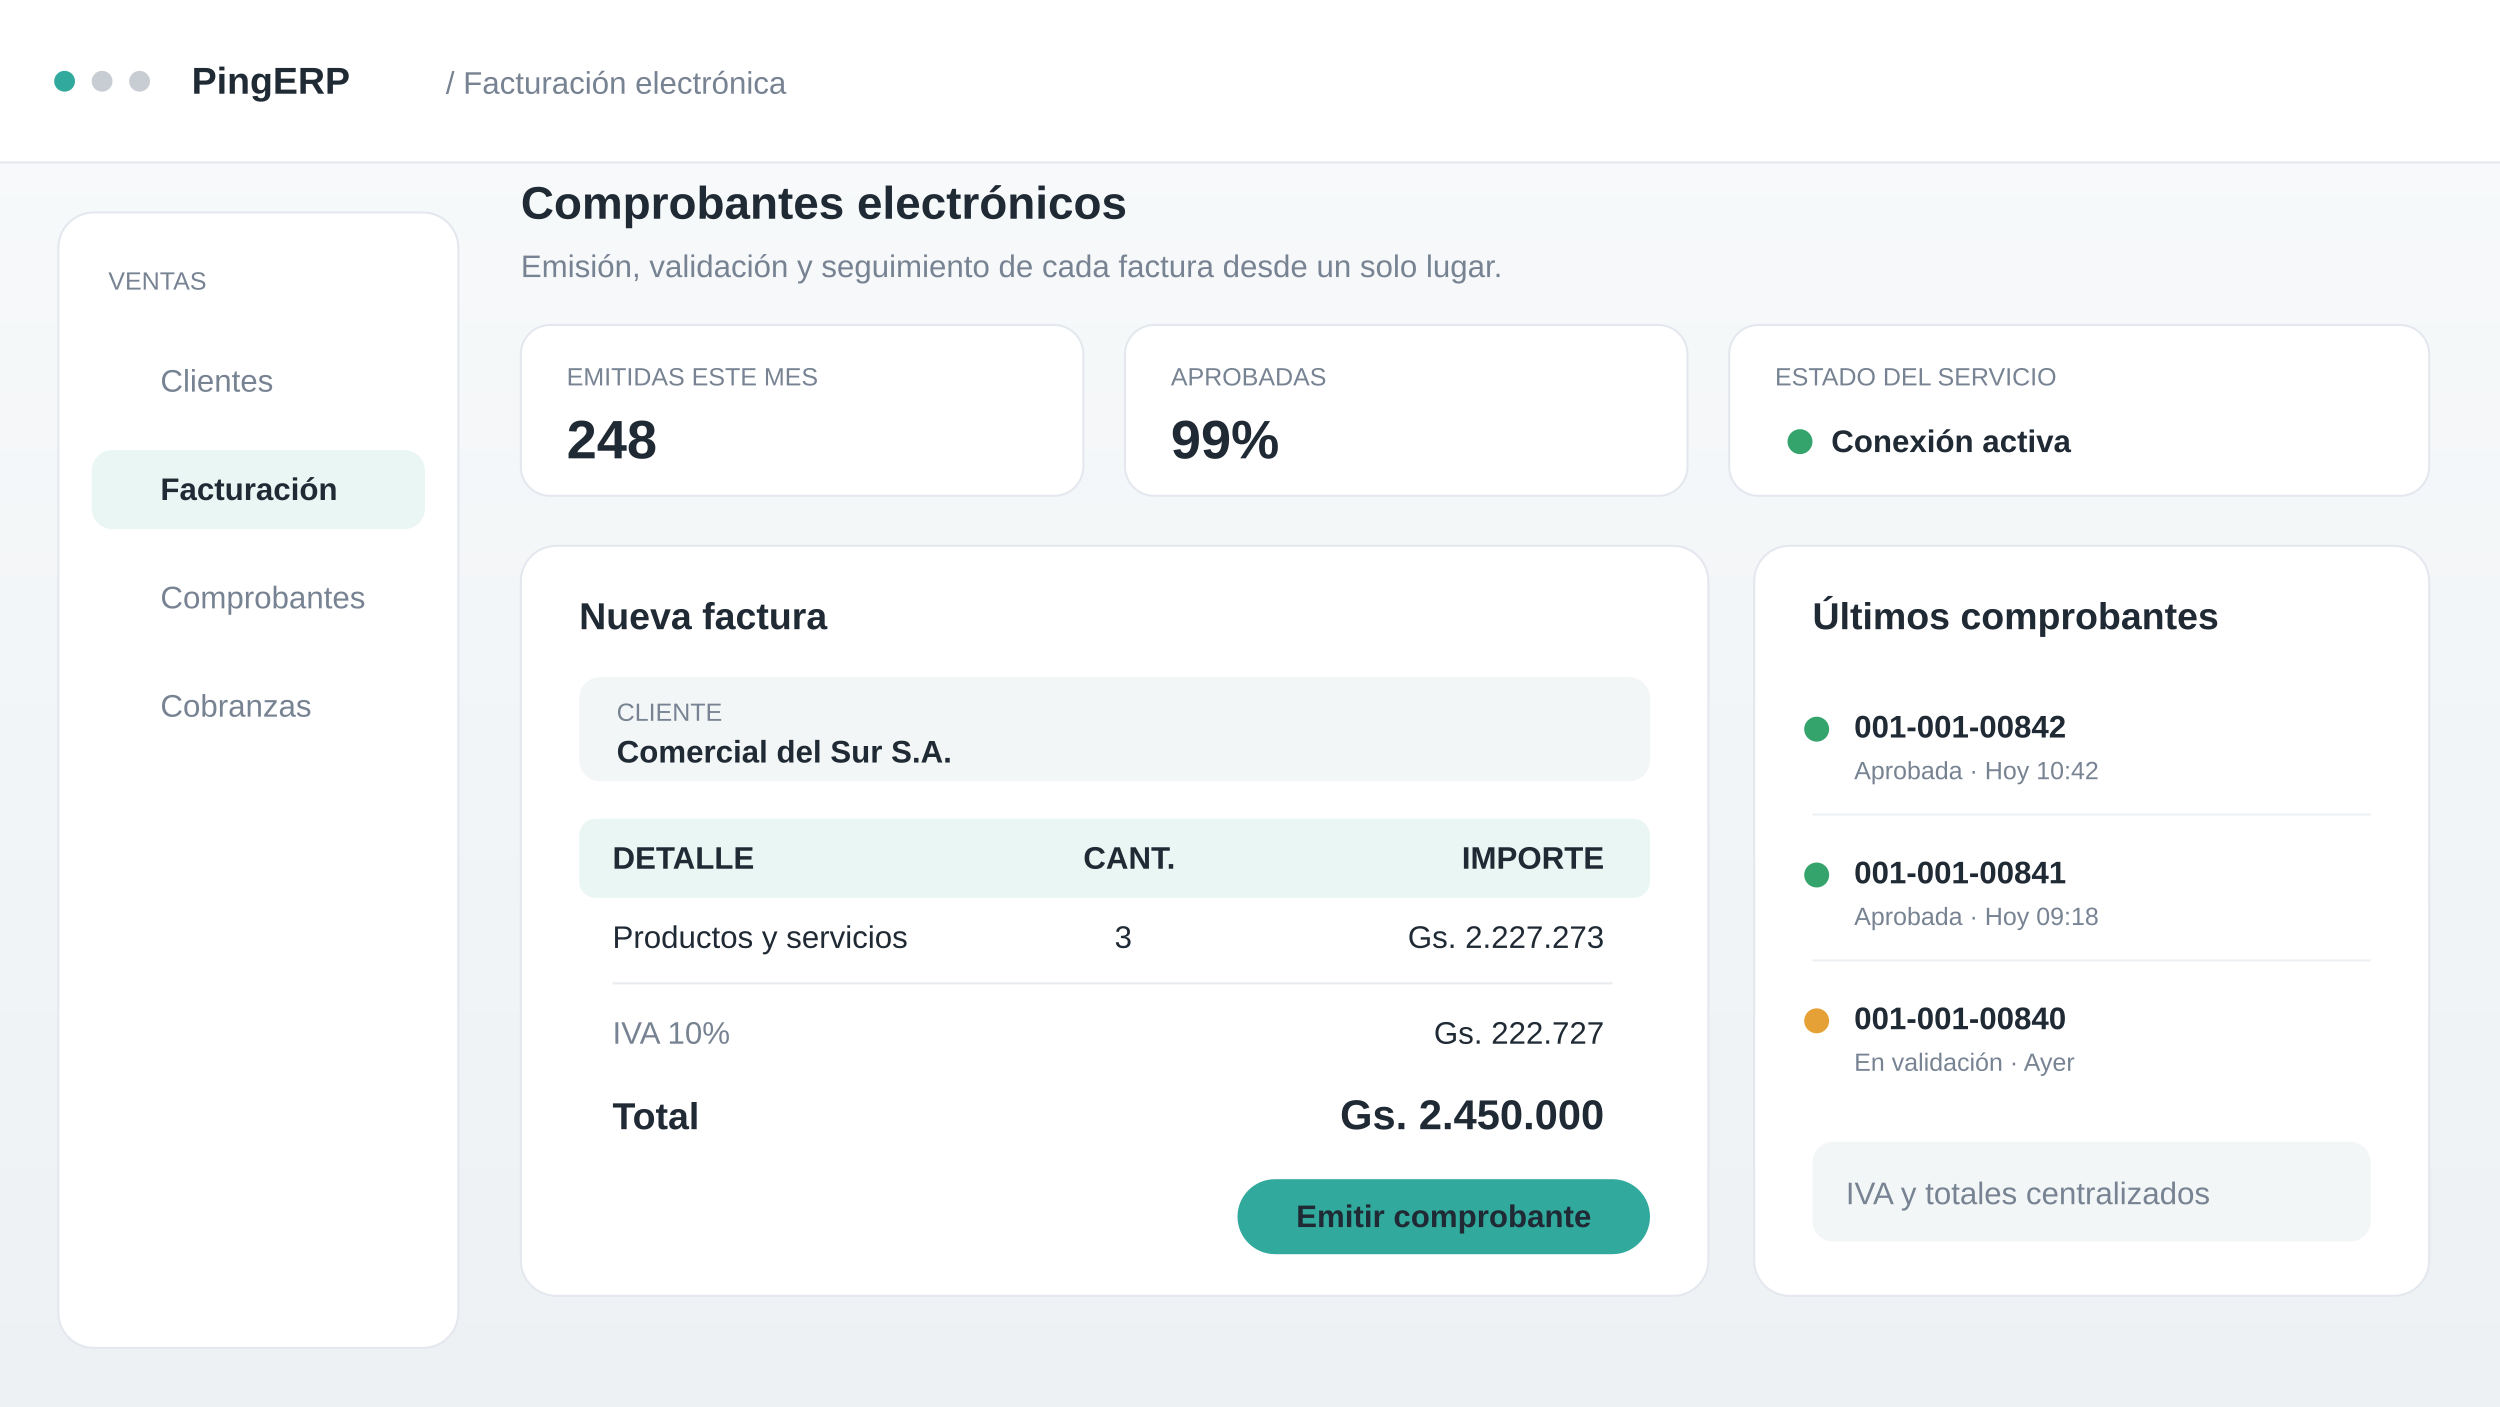
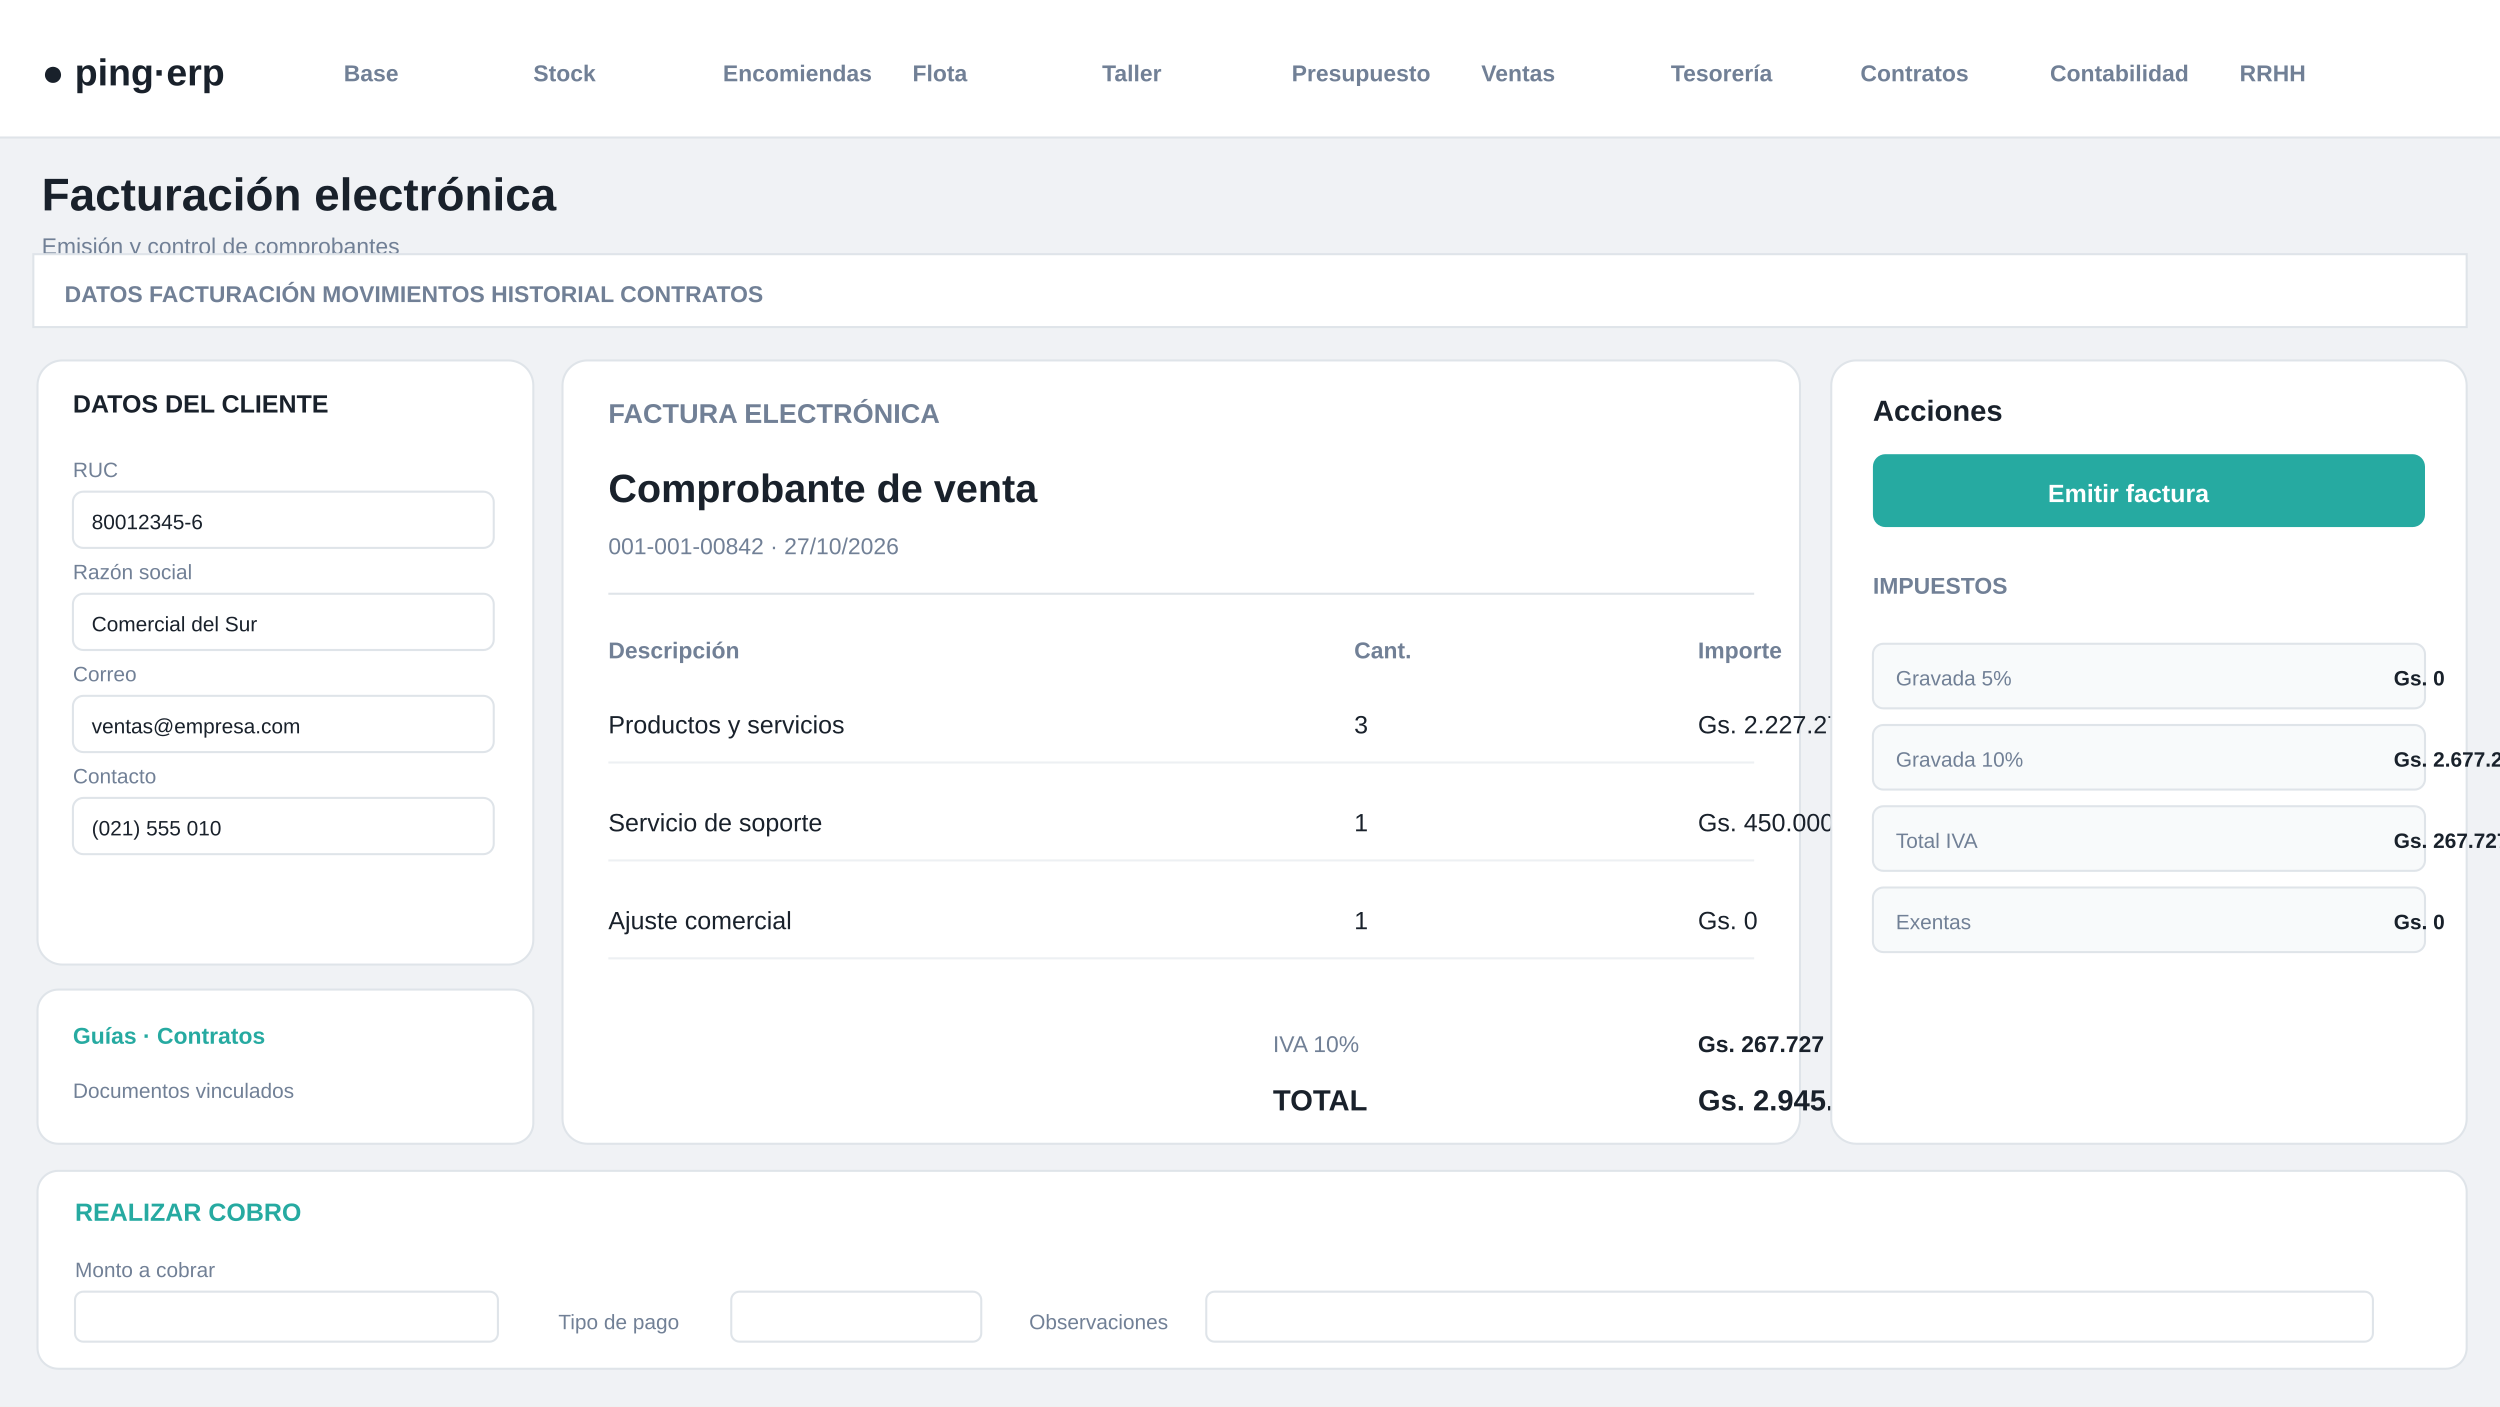
- <svg xmlns="http://www.w3.org/2000/svg" viewBox="0 0 1200 675" role="img" aria-label="Facturación electrónica">
-   <defs>
-     <linearGradient id="bg" x2="0" y2="1">
-       <stop stop-color="#f8fafb" />
-       <stop offset="1" stop-color="#edf1f4" />
-     </linearGradient>
-     <style>text{font-family:Arial,Helvetica,sans-serif;fill:#202a35}.muted{fill:#778392}.tiny{font-size:12px}.small{font-size:15px}.bold{font-weight:700}</style>
-   </defs>
-   <rect width="1200" height="675" fill="url(#bg)" />
-   <rect width="1200" height="78" fill="#fff" />
-   <line x1="0" y1="78" x2="1200" y2="78" stroke="#e4e8ee" />
-   <circle cx="31" cy="39" r="5" fill="#31a99d" />
-   <circle cx="49" cy="39" r="5" fill="#c8cdd3" />
-   <circle cx="67" cy="39" r="5" fill="#c8cdd3" />
-   <text x="92" y="45" class="bold" font-size="18">PingERP</text>
-   <text x="214" y="45" class="muted small">/ Facturación electrónica</text>
-   <rect x="28" y="102" width="192" height="545" rx="17" fill="#fff" stroke="#e4e8ee" />
-   <text x="52" y="139" class="muted tiny">VENTAS</text>
-   <text x="77" y="188" class="muted small">Clientes</text>
-   <rect x="44" y="216" width="160" height="38" rx="10" fill="#e9f6f4" />
-   <text x="77" y="240" class="bold small">Facturación</text>
-   <text x="77" y="292" class="muted small">Comprobantes</text>
-   <text x="77" y="344" class="muted small">Cobranzas</text>
-   <text x="250" y="105" class="bold" font-size="22">Comprobantes electrónicos</text>
-   <text x="250" y="133" class="muted small">Emisión, validación y seguimiento de cada factura desde un solo lugar.</text>
-   <g>
-     <rect x="250" y="156" width="270" height="82" rx="14" fill="#fff" stroke="#e4e8ee" />
-     <text x="272" y="185" class="muted tiny">EMITIDAS ESTE MES</text>
-     <text x="272" y="220" class="bold" font-size="26">248</text>
-     <rect x="540" y="156" width="270" height="82" rx="14" fill="#fff" stroke="#e4e8ee" />
-     <text x="562" y="185" class="muted tiny">APROBADAS</text>
-     <text x="562" y="220" class="bold" font-size="26">99%</text>
-     <rect x="830" y="156" width="336" height="82" rx="14" fill="#fff" stroke="#e4e8ee" />
-     <text x="852" y="185" class="muted tiny">ESTADO DEL SERVICIO</text>
-     <circle cx="864" cy="212" r="6" fill="#35a46c" />
-     <text x="879" y="217" class="bold small">Conexión activa</text>
-   </g>
-   <rect x="250" y="262" width="570" height="360" rx="17" fill="#fff" stroke="#e4e8ee" />
-   <text x="278" y="302" class="bold" font-size="18">Nueva factura</text>
-   <rect x="278" y="325" width="514" height="50" rx="10" fill="#f3f6f7" />
-   <text x="296" y="346" class="muted tiny">CLIENTE</text>
-   <text x="296" y="366" class="bold small">Comercial del Sur S.A.</text>
-   <rect x="278" y="393" width="514" height="38" rx="8" fill="#eaf6f3" />
-   <text x="294" y="417" class="bold small">DETALLE</text>
-   <text x="520" y="417" class="bold small">CANT.</text>
-   <text x="770" y="417" text-anchor="end" class="bold small">IMPORTE</text>
-   <text x="294" y="455" class="small">Productos y servicios</text>
-   <text x="535" y="455" class="small">3</text>
-   <text x="770" y="455" text-anchor="end" class="small">Gs. 2.227.273</text>
-   <line x1="294" y1="472" x2="774" y2="472" stroke="#e8ecef" />
-   <text x="294" y="501" class="muted small">IVA 10%</text>
-   <text x="770" y="501" text-anchor="end" class="small">Gs. 222.727</text>
-   <text x="294" y="542" class="bold" font-size="18">Total</text>
-   <text x="770" y="542" text-anchor="end" class="bold" font-size="20">Gs. 2.450.000</text>
-   <rect x="594" y="566" width="198" height="36" rx="18" fill="#31a99d" />
-   <text x="693" y="589" text-anchor="middle" fill="#fff" class="bold small">Emitir comprobante</text>
-   <rect x="842" y="262" width="324" height="360" rx="17" fill="#fff" stroke="#e4e8ee" />
-   <text x="870" y="302" class="bold" font-size="18">Últimos comprobantes</text>
-   <g class="small">
-     <circle cx="872" cy="350" r="6" fill="#35a46c" />
-     <text x="890" y="354" class="bold">001-001-00842</text>
-     <text x="890" y="374" class="muted tiny">Aprobada · Hoy 10:42</text>
-     <line x1="870" y1="391" x2="1138" y2="391" stroke="#edf0f3" />
-     <circle cx="872" cy="420" r="6" fill="#35a46c" />
-     <text x="890" y="424" class="bold">001-001-00841</text>
-     <text x="890" y="444" class="muted tiny">Aprobada · Hoy 09:18</text>
-     <line x1="870" y1="461" x2="1138" y2="461" stroke="#edf0f3" />
-     <circle cx="872" cy="490" r="6" fill="#e6a136" />
-     <text x="890" y="494" class="bold">001-001-00840</text>
-     <text x="890" y="514" class="muted tiny">En validación · Ayer</text>
-   </g>
-   <rect x="870" y="548" width="268" height="48" rx="10" fill="#f3f6f7" />
-   <text x="886" y="578" class="muted small">IVA y totales centralizados</text>
+ <svg xmlns="http://www.w3.org/2000/svg" viewBox="0 0 1200 675" role="img" aria-label="PingERP facturación electrónica">
+   <rect width="1200" height="675" fill="#f0f2f5" />
+   <rect x="0" y="0" width="1200" height="66" rx="0" fill="#fff" stroke="none" stroke-width="1" />
+   <text x="20" y="41" font-family="Arial,Helvetica,sans-serif" font-size="18" fill="#19212b" font-weight="700">● ping·erp</text>
+   <text x="165" y="39" font-family="Arial,Helvetica,sans-serif" font-size="11" fill="#718096" font-weight="600">Base</text>
+   <text x="256" y="39" font-family="Arial,Helvetica,sans-serif" font-size="11" fill="#718096" font-weight="600">Stock</text>
+   <text x="347" y="39" font-family="Arial,Helvetica,sans-serif" font-size="11" fill="#718096" font-weight="600">Encomiendas</text>
+   <text x="438" y="39" font-family="Arial,Helvetica,sans-serif" font-size="11" fill="#718096" font-weight="600">Flota</text>
+   <text x="529" y="39" font-family="Arial,Helvetica,sans-serif" font-size="11" fill="#718096" font-weight="600">Taller</text>
+   <text x="620" y="39" font-family="Arial,Helvetica,sans-serif" font-size="11" fill="#718096" font-weight="600">Presupuesto</text>
+   <text x="711" y="39" font-family="Arial,Helvetica,sans-serif" font-size="11" fill="#718096" font-weight="600">Ventas</text>
+   <text x="802" y="39" font-family="Arial,Helvetica,sans-serif" font-size="11" fill="#718096" font-weight="600">Tesorería</text>
+   <text x="893" y="39" font-family="Arial,Helvetica,sans-serif" font-size="11" fill="#718096" font-weight="600">Contratos</text>
+   <text x="984" y="39" font-family="Arial,Helvetica,sans-serif" font-size="11" fill="#718096" font-weight="600">Contabilidad</text>
+   <text x="1075" y="39" font-family="Arial,Helvetica,sans-serif" font-size="11" fill="#718096" font-weight="600">RRHH</text>
+   <path d="M0 66H1200" stroke="#dfe4e9" stroke-width="1" />
+   <text x="20" y="101" font-family="Arial,Helvetica,sans-serif" font-size="22" fill="#19212b" font-weight="700">Facturación electrónica</text>
+   <text x="20" y="122" font-family="Arial,Helvetica,sans-serif" font-size="11" fill="#718096" font-weight="400">Emisión y control de comprobantes</text>
+   <rect x="16" y="122" width="1168" height="35" rx="0" fill="#fff" stroke="#dfe4e9" stroke-width="1" />
+   <text x="31" y="145" font-family="Arial,Helvetica,sans-serif" font-size="11" fill="#718096" font-weight="700">DATOS FACTURACIÓN     MOVIMIENTOS     HISTORIAL     CONTRATOS</text>
+   <rect x="18" y="173" width="238" height="290" rx="12" fill="#fff" stroke="#dfe4e9" stroke-width="1" />
+   <text x="35" y="198" font-family="Arial,Helvetica,sans-serif" font-size="12" fill="#19212b" font-weight="700">DATOS DEL CLIENTE</text>
+   <text x="35" y="229" font-family="Arial,Helvetica,sans-serif" font-size="10" fill="#718096" font-weight="400">RUC</text>
+   <rect x="35" y="236" width="202" height="27" rx="5" fill="#fff" stroke="#dfe4e9" stroke-width="1" />
+   <text x="44" y="254" font-family="Arial,Helvetica,sans-serif" font-size="10" fill="#19212b" font-weight="400">80012345-6</text>
+   <text x="35" y="278" font-family="Arial,Helvetica,sans-serif" font-size="10" fill="#718096" font-weight="400">Razón social</text>
+   <rect x="35" y="285" width="202" height="27" rx="5" fill="#fff" stroke="#dfe4e9" stroke-width="1" />
+   <text x="44" y="303" font-family="Arial,Helvetica,sans-serif" font-size="10" fill="#19212b" font-weight="400">Comercial del Sur</text>
+   <text x="35" y="327" font-family="Arial,Helvetica,sans-serif" font-size="10" fill="#718096" font-weight="400">Correo</text>
+   <rect x="35" y="334" width="202" height="27" rx="5" fill="#fff" stroke="#dfe4e9" stroke-width="1" />
+   <text x="44" y="352" font-family="Arial,Helvetica,sans-serif" font-size="10" fill="#19212b" font-weight="400">ventas@empresa.com</text>
+   <text x="35" y="376" font-family="Arial,Helvetica,sans-serif" font-size="10" fill="#718096" font-weight="400">Contacto</text>
+   <rect x="35" y="383" width="202" height="27" rx="5" fill="#fff" stroke="#dfe4e9" stroke-width="1" />
+   <text x="44" y="401" font-family="Arial,Helvetica,sans-serif" font-size="10" fill="#19212b" font-weight="400">(021) 555 010</text>
+   <rect x="18" y="475" width="238" height="74" rx="10" fill="#fff" stroke="#dfe4e9" stroke-width="1" />
+   <text x="35" y="501" font-family="Arial,Helvetica,sans-serif" font-size="11" fill="#26aaa1" font-weight="700">Guías   ·   Contratos</text>
+   <text x="35" y="527" font-family="Arial,Helvetica,sans-serif" font-size="10" fill="#718096" font-weight="400">Documentos vinculados</text>
+   <rect x="270" y="173" width="594" height="376" rx="12" fill="#fff" stroke="#dfe4e9" stroke-width="1" />
+   <text x="292" y="203" font-family="Arial,Helvetica,sans-serif" font-size="13" fill="#718096" font-weight="700">FACTURA ELECTRÓNICA</text>
+   <text x="292" y="241" font-family="Arial,Helvetica,sans-serif" font-size="19" fill="#19212b" font-weight="700">Comprobante de venta</text>
+   <text x="292" y="266" font-family="Arial,Helvetica,sans-serif" font-size="11" fill="#718096" font-weight="400">001-001-00842     ·     27/10/2026</text>
+   <path d="M292 285H842" stroke="#dfe4e9" stroke-width="1" />
+   <text x="292" y="316" font-family="Arial,Helvetica,sans-serif" font-size="11" fill="#718096" font-weight="700">Descripción</text>
+   <text x="650" y="316" font-family="Arial,Helvetica,sans-serif" font-size="11" fill="#718096" font-weight="700">Cant.</text>
+   <text x="815" y="316" font-family="Arial,Helvetica,sans-serif" font-size="11" fill="#718096" font-weight="700">Importe</text>
+   <text x="292" y="352" font-family="Arial,Helvetica,sans-serif" font-size="12" fill="#19212b" font-weight="400">Productos y servicios</text>
+   <text x="650" y="352" font-family="Arial,Helvetica,sans-serif" font-size="12" fill="#19212b" font-weight="400">3</text>
+   <text x="815" y="352" font-family="Arial,Helvetica,sans-serif" font-size="12" fill="#19212b" font-weight="400">Gs. 2.227.273</text>
+   <path d="M292 366H842" stroke="#edf0f3" stroke-width="1" />
+   <text x="292" y="399" font-family="Arial,Helvetica,sans-serif" font-size="12" fill="#19212b" font-weight="400">Servicio de soporte</text>
+   <text x="650" y="399" font-family="Arial,Helvetica,sans-serif" font-size="12" fill="#19212b" font-weight="400">1</text>
+   <text x="815" y="399" font-family="Arial,Helvetica,sans-serif" font-size="12" fill="#19212b" font-weight="400">Gs. 450.000</text>
+   <path d="M292 413H842" stroke="#edf0f3" stroke-width="1" />
+   <text x="292" y="446" font-family="Arial,Helvetica,sans-serif" font-size="12" fill="#19212b" font-weight="400">Ajuste comercial</text>
+   <text x="650" y="446" font-family="Arial,Helvetica,sans-serif" font-size="12" fill="#19212b" font-weight="400">1</text>
+   <text x="815" y="446" font-family="Arial,Helvetica,sans-serif" font-size="12" fill="#19212b" font-weight="400">Gs. 0</text>
+   <path d="M292 460H842" stroke="#edf0f3" stroke-width="1" />
+   <text x="611" y="505" font-family="Arial,Helvetica,sans-serif" font-size="11" fill="#718096" font-weight="400">IVA 10%</text>
+   <text x="815" y="505" font-family="Arial,Helvetica,sans-serif" font-size="11" fill="#19212b" font-weight="700">Gs. 267.727</text>
+   <text x="611" y="533" font-family="Arial,Helvetica,sans-serif" font-size="14" fill="#19212b" font-weight="700">TOTAL</text>
+   <text x="815" y="533" font-family="Arial,Helvetica,sans-serif" font-size="14" fill="#19212b" font-weight="700">Gs. 2.945.000</text>
+   <rect x="879" y="173" width="305" height="376" rx="12" fill="#fff" stroke="#dfe4e9" stroke-width="1" />
+   <text x="899" y="202" font-family="Arial,Helvetica,sans-serif" font-size="14" fill="#19212b" font-weight="700">Acciones</text>
+   <rect x="899" y="218" width="265" height="35" rx="6" fill="#26aaa1" stroke="none" stroke-width="1" />
+   <text x="983" y="241" font-family="Arial,Helvetica,sans-serif" font-size="12" fill="#fff" font-weight="700">Emitir factura</text>
+   <text x="899" y="285" font-family="Arial,Helvetica,sans-serif" font-size="11" fill="#718096" font-weight="700">IMPUESTOS</text>
+   <rect x="899" y="309" width="265" height="31" rx="5" fill="#f8fafb" stroke="#dfe4e9" stroke-width="1" />
+   <text x="910" y="329" font-family="Arial,Helvetica,sans-serif" font-size="10" fill="#718096" font-weight="400">Gravada 5%</text>
+   <text x="1149" y="329" font-family="Arial,Helvetica,sans-serif" font-size="10" fill="#19212b" font-weight="700">Gs. 0</text>
+   <rect x="899" y="348" width="265" height="31" rx="5" fill="#f8fafb" stroke="#dfe4e9" stroke-width="1" />
+   <text x="910" y="368" font-family="Arial,Helvetica,sans-serif" font-size="10" fill="#718096" font-weight="400">Gravada 10%</text>
+   <text x="1149" y="368" font-family="Arial,Helvetica,sans-serif" font-size="10" fill="#19212b" font-weight="700">Gs. 2.677.273</text>
+   <rect x="899" y="387" width="265" height="31" rx="5" fill="#f8fafb" stroke="#dfe4e9" stroke-width="1" />
+   <text x="910" y="407" font-family="Arial,Helvetica,sans-serif" font-size="10" fill="#718096" font-weight="400">Total IVA</text>
+   <text x="1149" y="407" font-family="Arial,Helvetica,sans-serif" font-size="10" fill="#19212b" font-weight="700">Gs. 267.727</text>
+   <rect x="899" y="426" width="265" height="31" rx="5" fill="#f8fafb" stroke="#dfe4e9" stroke-width="1" />
+   <text x="910" y="446" font-family="Arial,Helvetica,sans-serif" font-size="10" fill="#718096" font-weight="400">Exentas</text>
+   <text x="1149" y="446" font-family="Arial,Helvetica,sans-serif" font-size="10" fill="#19212b" font-weight="700">Gs. 0</text>
+   <rect x="18" y="562" width="1166" height="95" rx="10" fill="#fff" stroke="#dfe4e9" stroke-width="1" />
+   <text x="36" y="586" font-family="Arial,Helvetica,sans-serif" font-size="12" fill="#26aaa1" font-weight="700">REALIZAR COBRO</text>
+   <text x="36" y="613" font-family="Arial,Helvetica,sans-serif" font-size="10" fill="#718096" font-weight="400">Monto a cobrar</text>
+   <rect x="36" y="620" width="203" height="24" rx="4" fill="#fff" stroke="#dfe4e9" stroke-width="1" />
+   <text x="268" y="638" font-family="Arial,Helvetica,sans-serif" font-size="10" fill="#718096" font-weight="400">Tipo de pago</text>
+   <rect x="351" y="620" width="120" height="24" rx="4" fill="#fff" stroke="#dfe4e9" stroke-width="1" />
+   <text x="494" y="638" font-family="Arial,Helvetica,sans-serif" font-size="10" fill="#718096" font-weight="400">Observaciones</text>
+   <rect x="579" y="620" width="560" height="24" rx="4" fill="#fff" stroke="#dfe4e9" stroke-width="1" />
</svg>
